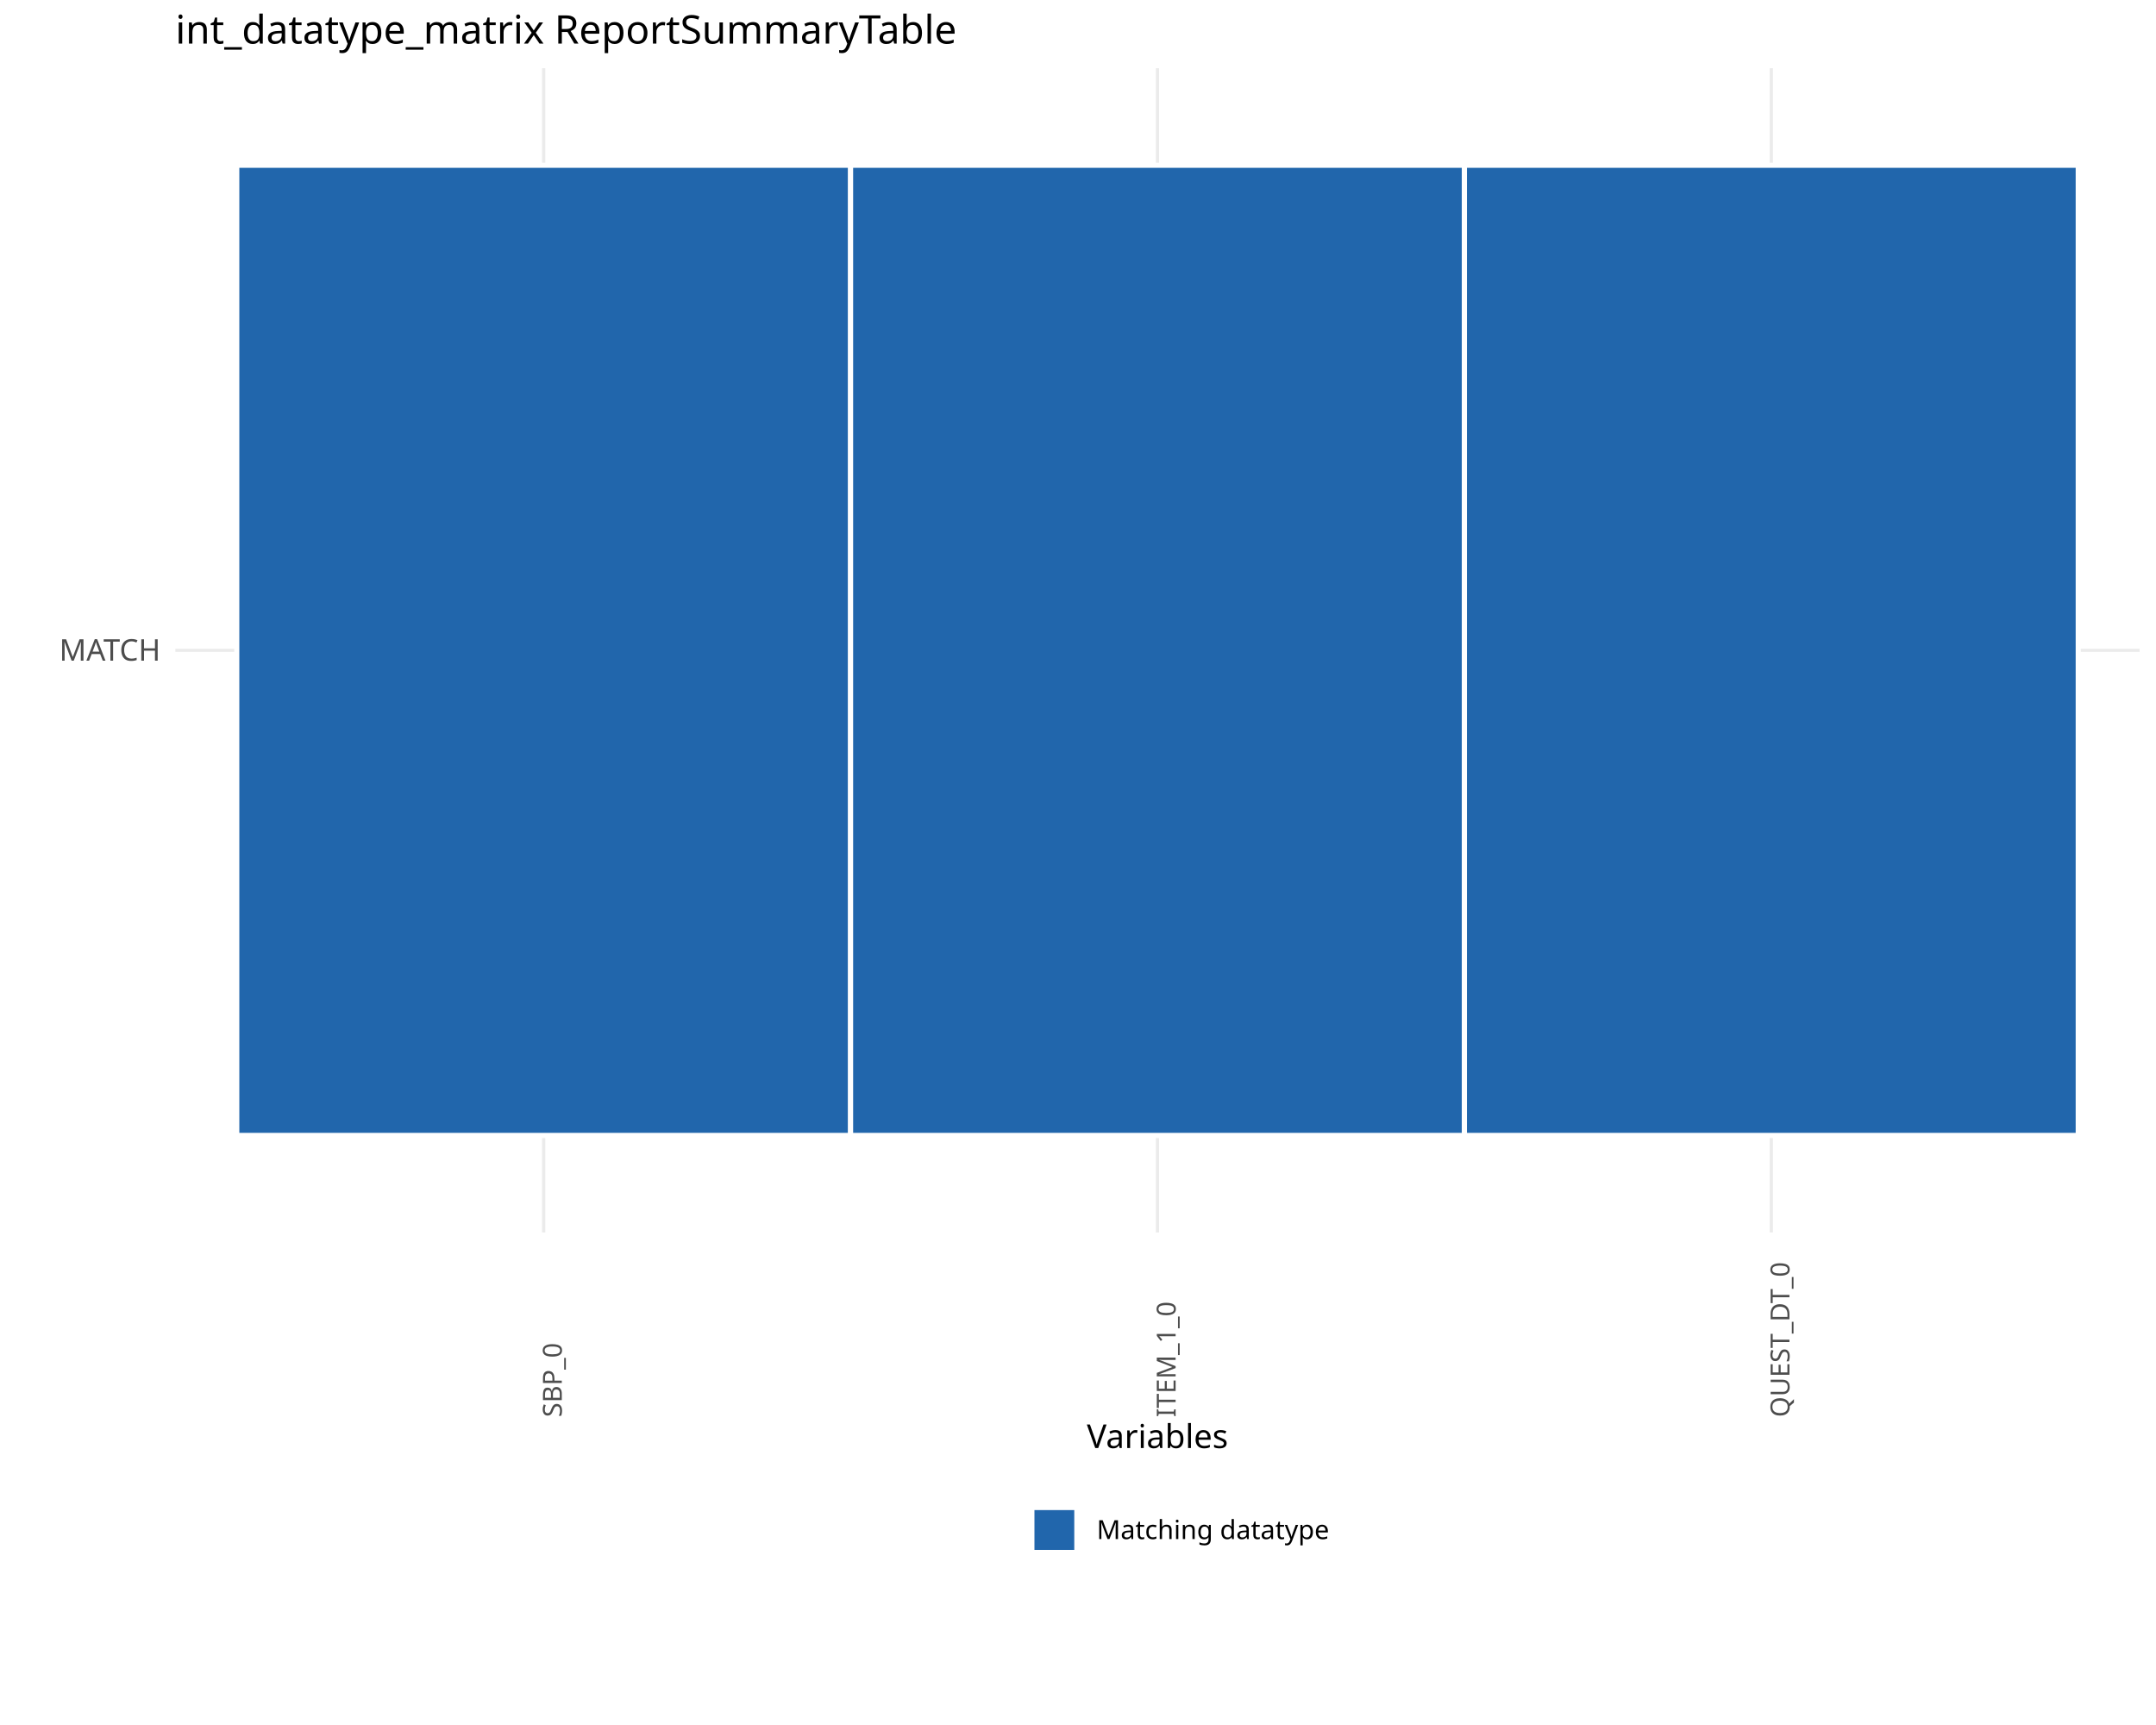
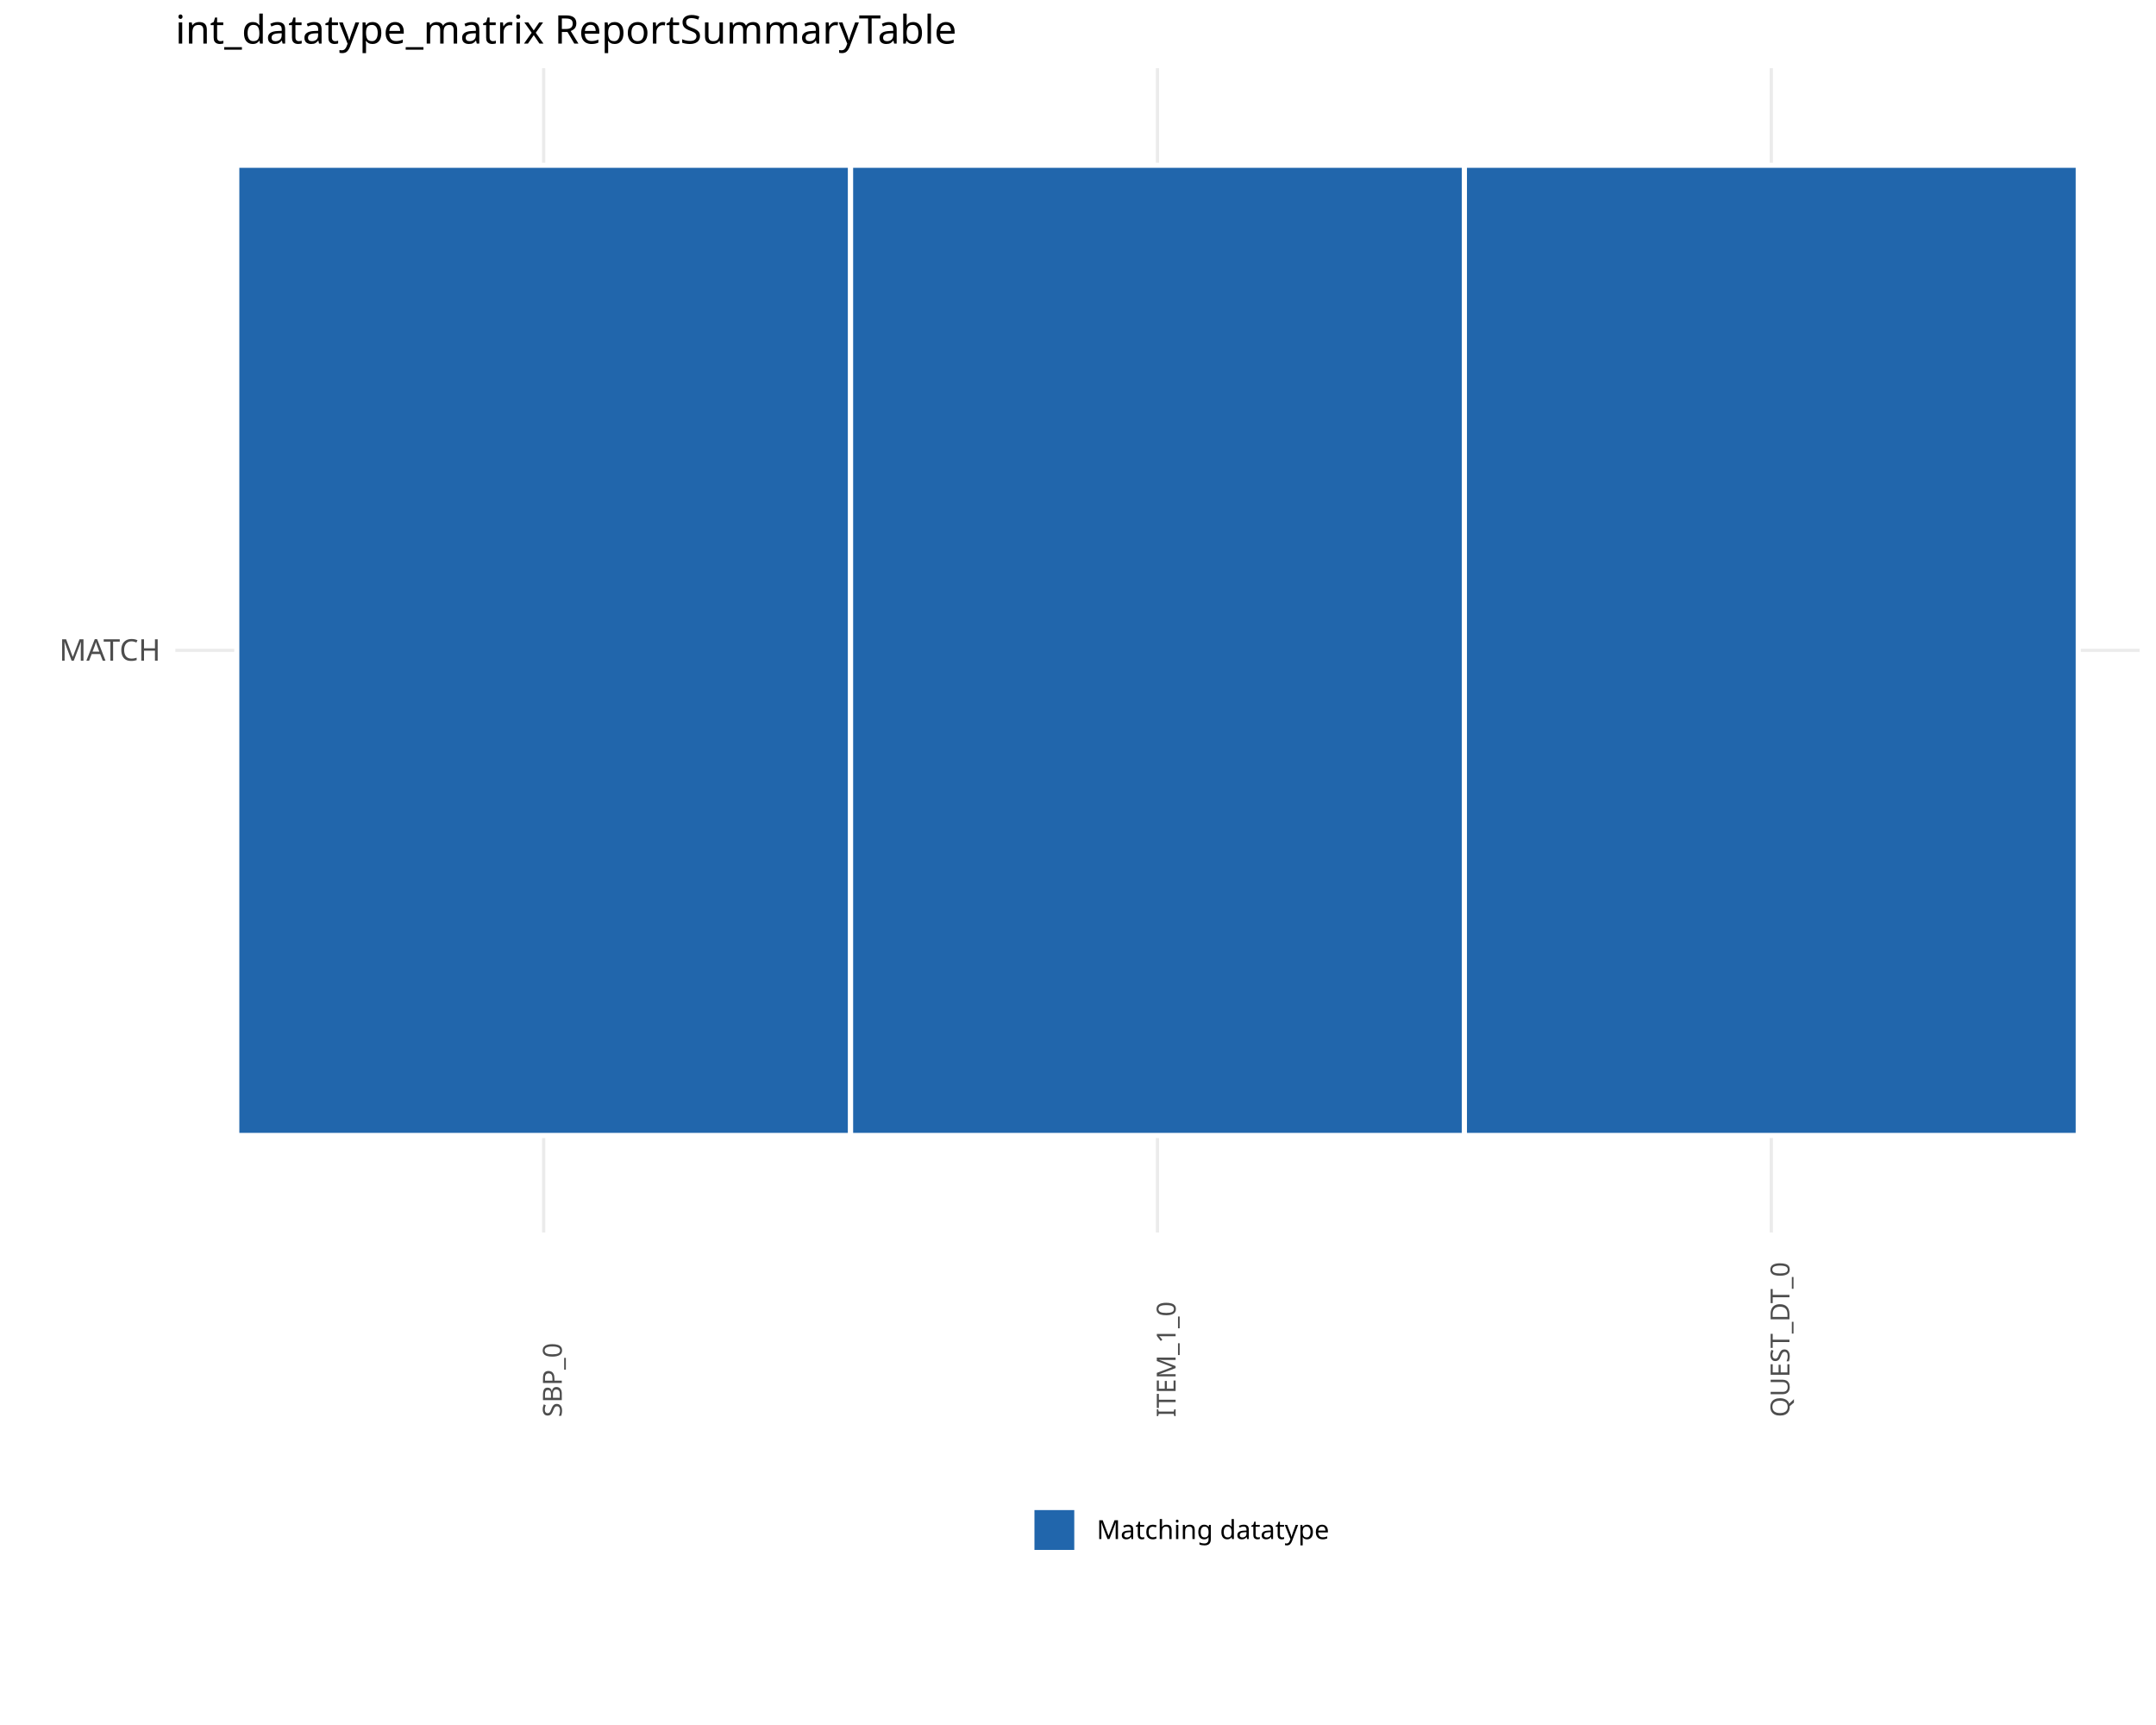
<svg xmlns="http://www.w3.org/2000/svg" class="svglite" data-engine-version="2.0" width="720.00pt" height="576.00pt" viewBox="0 0 720.00 576.00">
  <defs>
    <style type="text/css">
    .svglite line, .svglite polyline, .svglite polygon, .svglite path, .svglite rect, .svglite circle {
      fill: none;
      stroke: #000000;
      stroke-linecap: round;
      stroke-linejoin: round;
      stroke-miterlimit: 10.00;
    }
  </style>
  </defs>
  <rect width="100%" height="100%" style="stroke: none; fill: #FFFFFF;" />
  <defs>
    <clipPath id="cpMC4wMHw3MjAuMDB8MC4wMHw1NzYuMDA=">
      <rect x="0.00" y="0.00" width="720.00" height="576.00" />
    </clipPath>
  </defs>
  <g clip-path="url(#cpMC4wMHw3MjAuMDB8MC4wMHw1NzYuMDA=)">
</g>
  <defs>
    <clipPath id="cpNTguNTd8NzE0LjUyfDIyLjc4fDQxMS41NA==">
      <rect x="58.57" y="22.78" width="655.95" height="388.76" />
    </clipPath>
  </defs>
  <g clip-path="url(#cpNTguNTd8NzE0LjUyfDIyLjc4fDQxMS41NA==)">
    <polyline points="58.57,217.16 714.52,217.16 " style="stroke-width: 1.07; stroke: #EBEBEB; stroke-linecap: butt;" />
    <polyline points="181.56,411.54 181.56,22.78 " style="stroke-width: 1.07; stroke: #EBEBEB; stroke-linecap: butt;" />
    <polyline points="386.54,411.54 386.54,22.78 " style="stroke-width: 1.07; stroke: #EBEBEB; stroke-linecap: butt;" />
    <polyline points="591.53,411.54 591.53,22.78 " style="stroke-width: 1.07; stroke: #EBEBEB; stroke-linecap: butt;" />
    <rect x="79.07" y="55.18" width="204.99" height="323.96" style="stroke-width: 1.71; stroke: #FFFFFF; stroke-linecap: butt; stroke-linejoin: miter; fill: #2166AC;" />
    <rect x="284.05" y="55.18" width="204.99" height="323.96" style="stroke-width: 1.71; stroke: #FFFFFF; stroke-linecap: butt; stroke-linejoin: miter; fill: #2166AC;" />
    <rect x="489.04" y="55.18" width="204.99" height="323.96" style="stroke-width: 1.71; stroke: #FFFFFF; stroke-linecap: butt; stroke-linejoin: miter; fill: #2166AC;" />
  </g>
  <g clip-path="url(#cpMC4wMHw3MjAuMDB8MC4wMHw1NzYuMDA=)">
    <text x="53.63" y="220.60" text-anchor="end" style="font-size: 10.00px; fill: #4D4D4D; font-family: sans;" textLength="35.56px" lengthAdjust="spacingAndGlyphs">MATCH</text>
    <text transform="translate(187.61,473.21) rotate(-90)" style="font-size: 8.80px; fill: #4D4D4D; font-family: sans;" textLength="27.40px" lengthAdjust="spacingAndGlyphs">SBP_0</text>
    <text transform="translate(392.60,473.21) rotate(-90)" style="font-size: 8.80px; fill: #4D4D4D; font-family: sans;" textLength="40.60px" lengthAdjust="spacingAndGlyphs">ITEM_1_0</text>
    <text transform="translate(597.59,473.21) rotate(-90)" style="font-size: 8.80px; fill: #4D4D4D; font-family: sans;" textLength="56.74px" lengthAdjust="spacingAndGlyphs">QUEST_DT_0</text>
-     <text x="386.54" y="483.52" text-anchor="middle" style="font-size: 11.00px; font-family: sans;" textLength="45.86px" lengthAdjust="spacingAndGlyphs">Variables</text>
    <text x="334.93" y="537.43" style="font-size: 11.00px; font-family: sans;" textLength="3.06px" lengthAdjust="spacingAndGlyphs"> </text>
    <rect x="344.60" y="503.38" width="15.01" height="15.01" style="stroke-width: 1.71; stroke: #FFFFFF; stroke-linecap: butt; stroke-linejoin: miter; fill: #2166AC;" />
    <text x="366.23" y="513.91" style="font-size: 8.80px; font-family: sans;" textLength="71.92px" lengthAdjust="spacingAndGlyphs">Matching datatype</text>
    <text x="58.57" y="14.56" style="font-size: 13.20px; font-family: sans;" textLength="248.01px" lengthAdjust="spacingAndGlyphs">int_datatype_matrix ReportSummaryTable</text>
  </g>
</svg>
